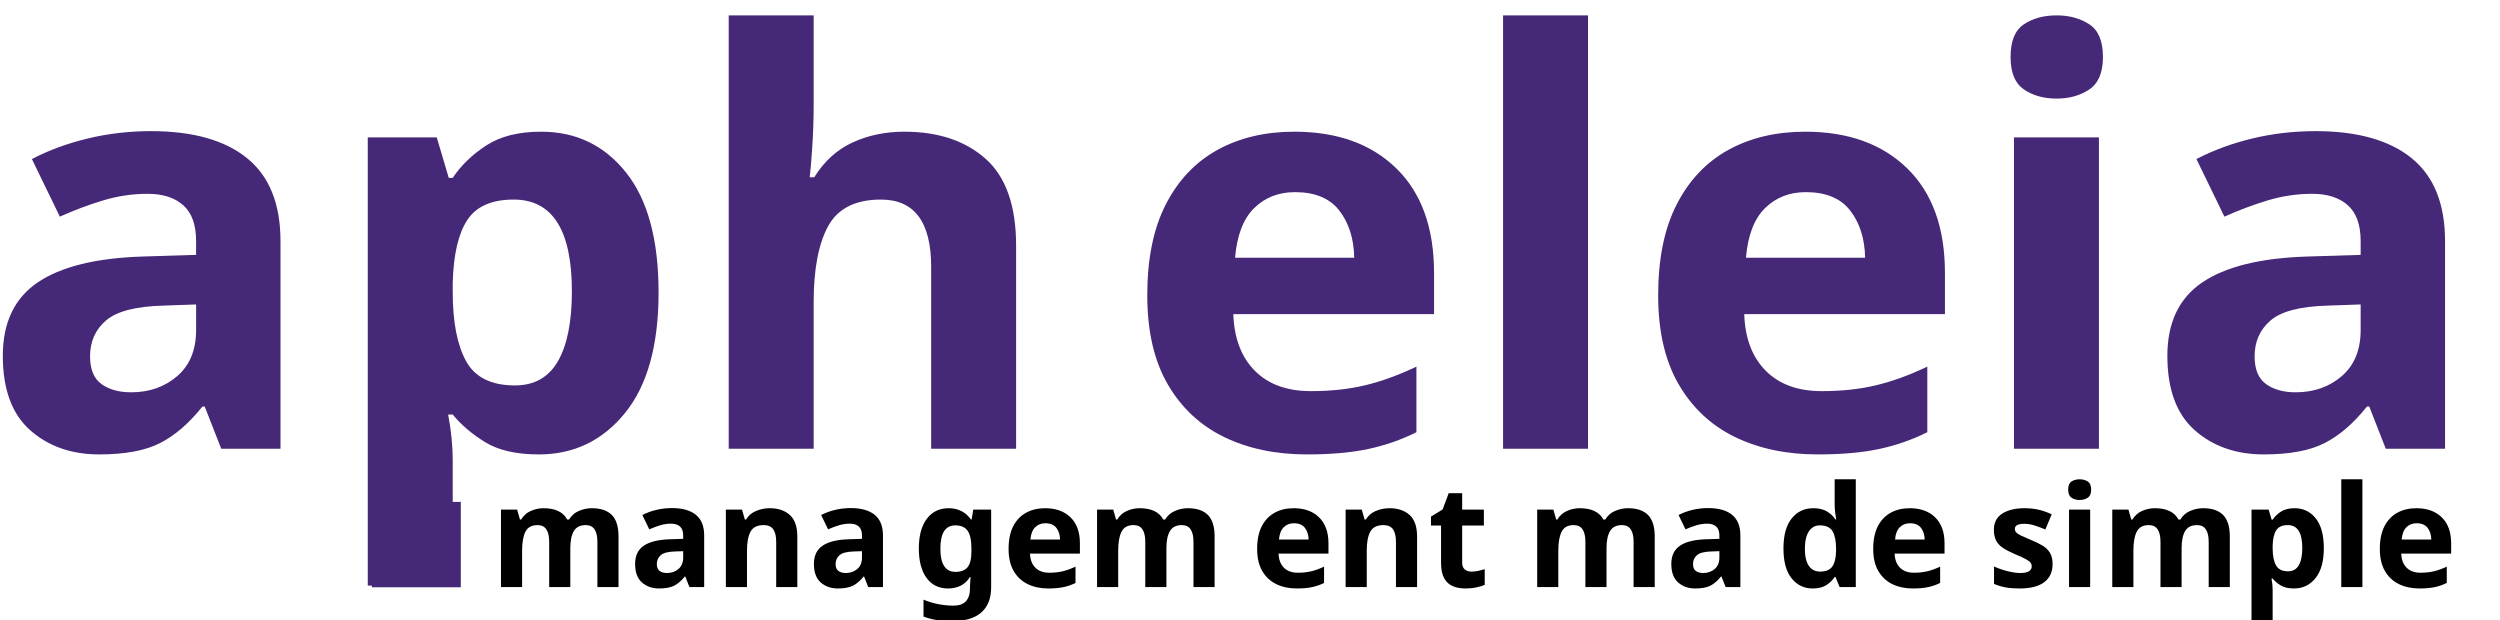
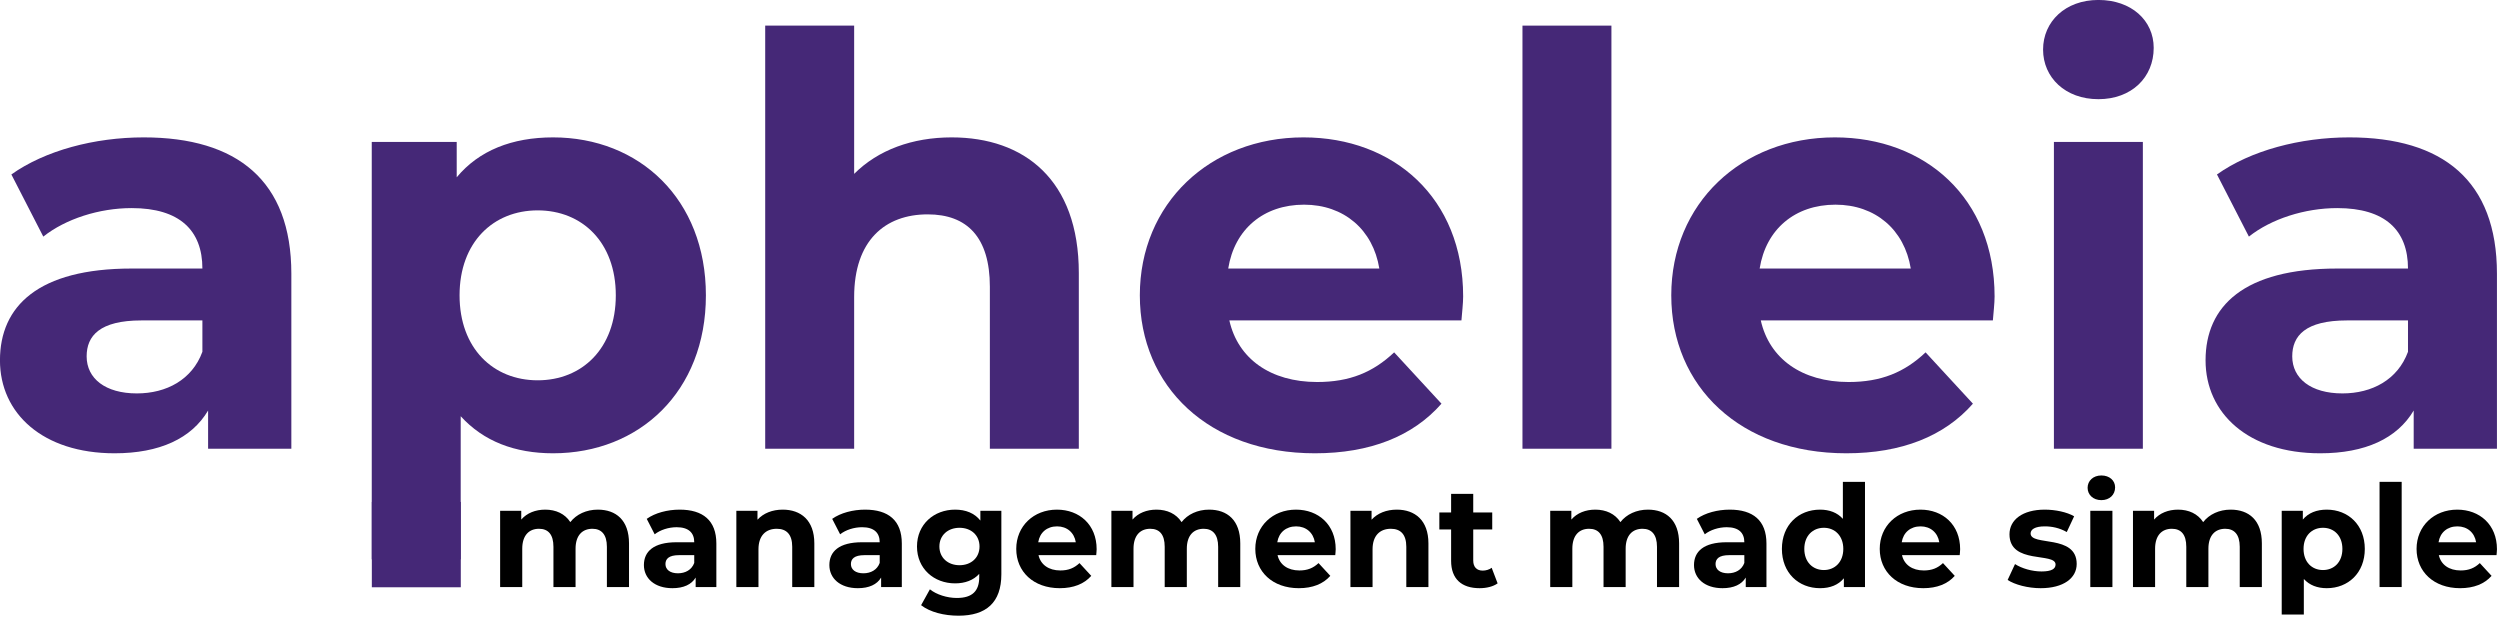
<svg xmlns="http://www.w3.org/2000/svg" width="100%" height="100%" viewBox="0 0 662 164" version="1.1" xml:space="preserve" style="fill-rule:evenodd;clip-rule:evenodd;stroke-linejoin:round;stroke-miterlimit:2;">
  <g transform="matrix(0.60416,0,0,0.60416,-358.037,-397.463)">
    <g>
      <g transform="matrix(1.56569,0,0,1.56569,-378.105,181.153)">
-         <text x="614.082px" y="430.097px" style="font-family:'Montserrat-Bold', 'Montserrat';font-weight:700;font-size:159.626px;fill:rgb(69,40,119);">aph<tspan x="933.971px " y="430.097px ">e</tspan>leia</text>
+         <g transform="matrix(159.626,0,0,159.626,614.082,430.097)">
+           <path d="M0.289,-0.546C0.203,-0.546 0.116,-0.523 0.057,-0.481L0.113,-0.372C0.152,-0.403 0.211,-0.422 0.268,-0.422C0.352,-0.422 0.392,-0.383 0.392,-0.316L0.268,-0.316C0.104,-0.316 0.037,-0.25 0.037,-0.155C0.037,-0.062 0.112,0.008 0.238,0.008C0.317,0.008 0.373,-0.018 0.402,-0.067L0.402,-0L0.548,-0L0.548,-0.307C0.548,-0.47 0.453,-0.546 0.289,-0.546ZM0.277,-0.097C0.222,-0.097 0.189,-0.123 0.189,-0.162C0.189,-0.198 0.212,-0.225 0.285,-0.225L0.392,-0.225L0.392,-0.17C0.374,-0.121 0.329,-0.097 0.277,-0.097Z" style="fill:rgb(69,40,119);fill-rule:nonzero;" />
+         </g>
+         <g transform="matrix(159.626,0,0,159.626,712.571,430.097)">
+           <path d="M0.39,-0.546C0.318,-0.546 0.26,-0.523 0.221,-0.476L0.221,-0.538L0.072,-0.538L0.072,0.194L0.228,0.194L0.228,-0.057C0.268,-0.013 0.323,0.008 0.39,0.008C0.541,0.008 0.658,-0.1 0.658,-0.269C0.658,-0.438 0.541,-0.546 0.39,-0.546ZM0.363,-0.12C0.285,-0.12 0.226,-0.176 0.226,-0.269C0.226,-0.362 0.285,-0.418 0.363,-0.418C0.441,-0.418 0.5,-0.362 0.5,-0.269C0.5,-0.176 0.441,-0.12 0.363,-0.12Z" style="fill:rgb(69,40,119);fill-rule:nonzero;" />
+         </g>
+         <g transform="matrix(159.626,0,0,159.626,822.712,430.097)">
+           <path d="M0.399,-0.546C0.33,-0.546 0.27,-0.524 0.228,-0.482L0.228,-0.742L0.072,-0.742L0.072,-0L0.228,-0L0.228,-0.266C0.228,-0.365 0.282,-0.411 0.357,-0.411C0.426,-0.411 0.466,-0.371 0.466,-0.284L0.466,-0L0.622,-0L0.622,-0.308C0.622,-0.472 0.526,-0.546 0.399,-0.546Z" style="fill:rgb(69,40,119);fill-rule:nonzero;" />
+         </g>
+         <g transform="matrix(159.626,0,0,159.626,933.971,430.097)">
+           <path d="M0.599,-0.267C0.599,-0.44 0.477,-0.546 0.319,-0.546C0.155,-0.546 0.032,-0.43 0.032,-0.269C0.032,-0.109 0.153,0.008 0.339,0.008C0.436,0.008 0.511,-0.022 0.561,-0.079L0.478,-0.169C0.441,-0.134 0.4,-0.117 0.343,-0.117C0.261,-0.117 0.204,-0.158 0.189,-0.225L0.596,-0.225C0.597,-0.238 0.599,-0.255 0.599,-0.267ZM0.32,-0.428C0.39,-0.428 0.441,-0.384 0.452,-0.316L0.187,-0.316C0.198,-0.385 0.249,-0.428 0.32,-0.428Z" style="fill:rgb(69,40,119);fill-rule:nonzero;" />
+         </g>
+         <g transform="matrix(159.626,0,0,159.626,1034.7,430.097)">
+           <rect x="0.072" y="-0.742" width="0.156" height="0.742" style="fill:rgb(69,40,119);fill-rule:nonzero;" />
+         </g>
+         <g transform="matrix(159.626,0,0,159.626,1082.74,430.097)">
+           <path d="M0.599,-0.267C0.599,-0.44 0.477,-0.546 0.319,-0.546C0.155,-0.546 0.032,-0.43 0.032,-0.269C0.032,-0.109 0.153,0.008 0.339,0.008C0.436,0.008 0.511,-0.022 0.561,-0.079L0.478,-0.169C0.441,-0.134 0.4,-0.117 0.343,-0.117C0.261,-0.117 0.204,-0.158 0.189,-0.225L0.596,-0.225C0.597,-0.238 0.599,-0.255 0.599,-0.267ZM0.32,-0.428C0.39,-0.428 0.441,-0.384 0.452,-0.316L0.187,-0.316C0.198,-0.385 0.249,-0.428 0.32,-0.428Z" style="fill:rgb(69,40,119);fill-rule:nonzero;" />
+         </g>
+         <g transform="matrix(159.626,0,0,159.626,1183.47,430.097)">
+           <path d="M0.15,-0.613C0.208,-0.613 0.247,-0.651 0.247,-0.703C0.247,-0.751 0.208,-0.787 0.15,-0.787C0.092,-0.787 0.053,-0.749 0.053,-0.7C0.053,-0.651 0.092,-0.613 0.15,-0.613ZM0.072,-0L0.228,-0L0.228,-0.538L0.072,-0.538L0.072,-0Z" style="fill:rgb(69,40,119);fill-rule:nonzero;" />
+         </g>
+         <g transform="matrix(159.626,0,0,159.626,1231.51,430.097)">
+           <path d="M0.289,-0.546C0.203,-0.546 0.116,-0.523 0.057,-0.481L0.113,-0.372C0.152,-0.403 0.211,-0.422 0.268,-0.422C0.352,-0.422 0.392,-0.383 0.392,-0.316L0.268,-0.316C0.104,-0.316 0.037,-0.25 0.037,-0.155C0.037,-0.062 0.112,0.008 0.238,0.008C0.317,0.008 0.373,-0.018 0.402,-0.067L0.402,-0L0.548,-0L0.548,-0.307C0.548,-0.47 0.453,-0.546 0.289,-0.546ZM0.277,-0.097C0.222,-0.097 0.189,-0.123 0.189,-0.162C0.189,-0.198 0.212,-0.225 0.285,-0.225L0.392,-0.225L0.392,-0.17C0.374,-0.121 0.329,-0.097 0.277,-0.097Z" style="fill:rgb(69,40,119);fill-rule:nonzero;" />
+         </g>
      </g>
      <g transform="matrix(1.92943,0,0,2.60862,-75.6852,-1524.72)">
        <rect x="430.84" y="921.016" width="20.21" height="14.343" style="fill:rgb(69,40,119);" />
      </g>
    </g>
    <g transform="matrix(0.474463,0,0,0.474463,496.809,453.363)">
-       <text x="654.507px" y="973.344px" style="font-family:'Montserrat-Bold', 'Montserrat';font-weight:700;font-size:130.981px;">mana<tspan x="1044.83px " y="973.344px ">g</tspan>em<tspan x="1357.35px " y="973.344px ">e</tspan>nt ma<tspan x="1843.55px " y="973.344px ">d</tspan>e simple</text>
+       <g transform="matrix(130.981,0,0,130.981,654.507,973.344)">
+         <path d="M0.761,-0.546C0.68,-0.546 0.61,-0.513 0.567,-0.458C0.529,-0.517 0.465,-0.546 0.39,-0.546C0.321,-0.546 0.261,-0.522 0.221,-0.476L0.221,-0.538L0.072,-0.538L0.072,-0L0.228,-0L0.228,-0.27C0.228,-0.366 0.277,-0.411 0.346,-0.411C0.411,-0.411 0.448,-0.371 0.448,-0.284L0.448,-0L0.604,-0L0.604,-0.27C0.604,-0.366 0.653,-0.411 0.723,-0.411C0.786,-0.411 0.825,-0.371 0.825,-0.284L0.825,-0L0.981,-0L0.981,-0.308C0.981,-0.472 0.889,-0.546 0.761,-0.546Z" style="fill-rule:nonzero;" />
+       </g>
+       <g transform="matrix(130.981,0,0,130.981,791.906,973.344)">
+         <path d="M0.289,-0.546C0.203,-0.546 0.116,-0.523 0.057,-0.481L0.113,-0.372C0.152,-0.403 0.211,-0.422 0.268,-0.422C0.352,-0.422 0.392,-0.383 0.392,-0.316L0.268,-0.316C0.104,-0.316 0.037,-0.25 0.037,-0.155C0.037,-0.062 0.112,0.008 0.238,0.008C0.317,0.008 0.373,-0.018 0.402,-0.067L0.402,-0L0.548,-0L0.548,-0.307C0.548,-0.47 0.453,-0.546 0.289,-0.546ZM0.277,-0.097C0.222,-0.097 0.189,-0.123 0.189,-0.162C0.189,-0.198 0.212,-0.225 0.285,-0.225L0.392,-0.225L0.392,-0.17C0.374,-0.121 0.329,-0.097 0.277,-0.097Z" style="fill-rule:nonzero;" />
+       </g>
+       <g transform="matrix(130.981,0,0,130.981,872.721,973.344)">
+         <path d="M0.399,-0.546C0.326,-0.546 0.263,-0.521 0.221,-0.475L0.221,-0.538L0.072,-0.538L0.072,-0L0.228,-0L0.228,-0.266C0.228,-0.365 0.282,-0.411 0.357,-0.411C0.426,-0.411 0.466,-0.371 0.466,-0.284L0.466,-0L0.622,-0L0.622,-0.308C0.622,-0.472 0.526,-0.546 0.399,-0.546Z" style="fill-rule:nonzero;" />
+       </g>
+       <g transform="matrix(130.981,0,0,130.981,963.229,973.344)">
+         <path d="M0.289,-0.546C0.203,-0.546 0.116,-0.523 0.057,-0.481L0.113,-0.372C0.152,-0.403 0.211,-0.422 0.268,-0.422C0.352,-0.422 0.392,-0.383 0.392,-0.316L0.268,-0.316C0.104,-0.316 0.037,-0.25 0.037,-0.155C0.037,-0.062 0.112,0.008 0.238,0.008C0.317,0.008 0.373,-0.018 0.402,-0.067L0.402,-0L0.548,-0L0.548,-0.307C0.548,-0.47 0.453,-0.546 0.289,-0.546ZM0.277,-0.097C0.222,-0.097 0.189,-0.123 0.189,-0.162C0.189,-0.198 0.212,-0.225 0.285,-0.225L0.392,-0.225L0.392,-0.17C0.374,-0.121 0.329,-0.097 0.277,-0.097Z" style="fill-rule:nonzero;" />
+       </g>
+       <g transform="matrix(130.981,0,0,130.981,1044.83,973.344)">
+         <path d="M0.479,-0.538L0.479,-0.469C0.438,-0.521 0.376,-0.546 0.301,-0.546C0.152,-0.546 0.032,-0.443 0.032,-0.286C0.032,-0.129 0.152,-0.026 0.301,-0.026C0.371,-0.026 0.43,-0.048 0.471,-0.093L0.471,-0.07C0.471,0.027 0.423,0.077 0.313,0.077C0.244,0.077 0.169,0.053 0.123,0.016L0.061,0.128C0.124,0.177 0.223,0.202 0.325,0.202C0.519,0.202 0.627,0.11 0.627,-0.09L0.627,-0.538L0.479,-0.538ZM0.332,-0.154C0.25,-0.154 0.19,-0.207 0.19,-0.286C0.19,-0.365 0.25,-0.418 0.332,-0.418C0.414,-0.418 0.473,-0.365 0.473,-0.286C0.473,-0.207 0.414,-0.154 0.332,-0.154Z" style="fill-rule:nonzero;" />
+       </g>
+       <g transform="matrix(130.981,0,0,130.981,1136.52,973.344)">
+         <path d="M0.599,-0.267C0.599,-0.44 0.477,-0.546 0.319,-0.546C0.155,-0.546 0.032,-0.43 0.032,-0.269C0.032,-0.109 0.153,0.008 0.339,0.008C0.436,0.008 0.511,-0.022 0.561,-0.079L0.478,-0.169C0.441,-0.134 0.4,-0.117 0.343,-0.117C0.261,-0.117 0.204,-0.158 0.189,-0.225L0.596,-0.225C0.597,-0.238 0.599,-0.255 0.599,-0.267ZM0.32,-0.428C0.39,-0.428 0.441,-0.384 0.452,-0.316L0.187,-0.316C0.198,-0.385 0.249,-0.428 0.32,-0.428Z" style="fill-rule:nonzero;" />
+       </g>
+       <g transform="matrix(130.981,0,0,130.981,1219.17,973.344)">
+         <path d="M0.761,-0.546C0.68,-0.546 0.61,-0.513 0.567,-0.458C0.529,-0.517 0.465,-0.546 0.39,-0.546C0.321,-0.546 0.261,-0.522 0.221,-0.476L0.221,-0.538L0.072,-0.538L0.072,-0L0.228,-0L0.228,-0.27C0.228,-0.366 0.277,-0.411 0.346,-0.411C0.411,-0.411 0.448,-0.371 0.448,-0.284L0.448,-0L0.604,-0L0.604,-0.27C0.604,-0.366 0.653,-0.411 0.723,-0.411C0.786,-0.411 0.825,-0.371 0.825,-0.284L0.825,-0L0.981,-0L0.981,-0.308C0.981,-0.472 0.889,-0.546 0.761,-0.546Z" style="fill-rule:nonzero;" />
+       </g>
+       <g transform="matrix(130.981,0,0,130.981,1357.35,973.344)">
+         <path d="M0.599,-0.267C0.599,-0.44 0.477,-0.546 0.319,-0.546C0.155,-0.546 0.032,-0.43 0.032,-0.269C0.032,-0.109 0.153,0.008 0.339,0.008C0.436,0.008 0.511,-0.022 0.561,-0.079L0.478,-0.169C0.441,-0.134 0.4,-0.117 0.343,-0.117C0.261,-0.117 0.204,-0.158 0.189,-0.225L0.596,-0.225C0.597,-0.238 0.599,-0.255 0.599,-0.267ZM0.32,-0.428C0.39,-0.428 0.441,-0.384 0.452,-0.316L0.187,-0.316C0.198,-0.385 0.249,-0.428 0.32,-0.428Z" style="fill-rule:nonzero;" />
+       </g>
+       <g transform="matrix(130.981,0,0,130.981,1440,973.344)">
+         <path d="M0.399,-0.546C0.326,-0.546 0.263,-0.521 0.221,-0.475L0.221,-0.538L0.072,-0.538L0.072,-0L0.228,-0L0.228,-0.266C0.228,-0.365 0.282,-0.411 0.357,-0.411C0.426,-0.411 0.466,-0.371 0.466,-0.284L0.466,-0L0.622,-0L0.622,-0.308C0.622,-0.472 0.526,-0.546 0.399,-0.546Z" style="fill-rule:nonzero;" />
+       </g>
+       <g transform="matrix(130.981,0,0,130.981,1530.51,973.344)">
+         <path d="M0.377,-0.136C0.36,-0.123 0.337,-0.116 0.314,-0.116C0.272,-0.116 0.247,-0.141 0.247,-0.187L0.247,-0.406L0.381,-0.406L0.381,-0.526L0.247,-0.526L0.247,-0.657L0.091,-0.657L0.091,-0.526L0.008,-0.526L0.008,-0.406L0.091,-0.406L0.091,-0.185C0.091,-0.057 0.165,0.008 0.292,0.008C0.34,0.008 0.387,-0.003 0.419,-0.026L0.377,-0.136Z" style="fill-rule:nonzero;" />
+       </g>
+       <g transform="matrix(130.981,0,0,130.981,1624.55,973.344)">
+         <path d="M0.761,-0.546C0.68,-0.546 0.61,-0.513 0.567,-0.458C0.529,-0.517 0.465,-0.546 0.39,-0.546C0.321,-0.546 0.261,-0.522 0.221,-0.476L0.221,-0.538L0.072,-0.538L0.072,-0L0.228,-0L0.228,-0.27C0.228,-0.366 0.277,-0.411 0.346,-0.411C0.411,-0.411 0.448,-0.371 0.448,-0.284L0.448,-0L0.604,-0L0.604,-0.27C0.604,-0.366 0.653,-0.411 0.723,-0.411C0.786,-0.411 0.825,-0.371 0.825,-0.284L0.825,-0L0.981,-0L0.981,-0.308C0.981,-0.472 0.889,-0.546 0.761,-0.546Z" style="fill-rule:nonzero;" />
+       </g>
+       <g transform="matrix(130.981,0,0,130.981,1761.95,973.344)">
+         <path d="M0.289,-0.546C0.203,-0.546 0.116,-0.523 0.057,-0.481L0.113,-0.372C0.152,-0.403 0.211,-0.422 0.268,-0.422C0.352,-0.422 0.392,-0.383 0.392,-0.316L0.268,-0.316C0.104,-0.316 0.037,-0.25 0.037,-0.155C0.037,-0.062 0.112,0.008 0.238,0.008C0.317,0.008 0.373,-0.018 0.402,-0.067L0.402,-0L0.548,-0L0.548,-0.307C0.548,-0.47 0.453,-0.546 0.289,-0.546ZM0.277,-0.097C0.222,-0.097 0.189,-0.123 0.189,-0.162C0.189,-0.198 0.212,-0.225 0.285,-0.225L0.392,-0.225L0.392,-0.17C0.374,-0.121 0.329,-0.097 0.277,-0.097Z" style="fill-rule:nonzero;" />
+       </g>
+       <g transform="matrix(130.981,0,0,130.981,1843.55,973.344)">
+         <path d="M0.464,-0.742L0.464,-0.481C0.425,-0.525 0.369,-0.546 0.303,-0.546C0.151,-0.546 0.034,-0.438 0.034,-0.269C0.034,-0.1 0.151,0.008 0.303,0.008C0.375,0.008 0.432,-0.015 0.471,-0.062L0.471,-0L0.62,-0L0.62,-0.742L0.464,-0.742ZM0.33,-0.12C0.252,-0.12 0.192,-0.176 0.192,-0.269C0.192,-0.362 0.252,-0.418 0.33,-0.418C0.407,-0.418 0.467,-0.362 0.467,-0.269C0.467,-0.176 0.407,-0.12 0.33,-0.12Z" style="fill-rule:nonzero;" />
+       </g>
+       <g transform="matrix(130.981,0,0,130.981,1934.19,973.344)">
+         <path d="M0.599,-0.267C0.599,-0.44 0.477,-0.546 0.319,-0.546C0.155,-0.546 0.032,-0.43 0.032,-0.269C0.032,-0.109 0.153,0.008 0.339,0.008C0.436,0.008 0.511,-0.022 0.561,-0.079L0.478,-0.169C0.441,-0.134 0.4,-0.117 0.343,-0.117C0.261,-0.117 0.204,-0.158 0.189,-0.225L0.596,-0.225C0.597,-0.238 0.599,-0.255 0.599,-0.267ZM0.32,-0.428C0.39,-0.428 0.441,-0.384 0.452,-0.316L0.187,-0.316C0.198,-0.385 0.249,-0.428 0.32,-0.428Z" style="fill-rule:nonzero;" />
+       </g>
+       <g transform="matrix(130.981,0,0,130.981,2053.91,973.344)">
+         <path d="M0.253,0.008C0.414,0.008 0.507,-0.063 0.507,-0.163C0.507,-0.375 0.182,-0.286 0.182,-0.378C0.182,-0.406 0.212,-0.428 0.282,-0.428C0.331,-0.428 0.384,-0.418 0.437,-0.388L0.489,-0.499C0.438,-0.529 0.356,-0.546 0.282,-0.546C0.125,-0.546 0.033,-0.474 0.033,-0.372C0.033,-0.157 0.358,-0.247 0.358,-0.159C0.358,-0.129 0.331,-0.11 0.259,-0.11C0.193,-0.11 0.12,-0.131 0.072,-0.162L0.02,-0.05C0.07,-0.017 0.162,0.008 0.253,0.008Z" style="fill-rule:nonzero;" />
+       </g>
+       <g transform="matrix(130.981,0,0,130.981,2123.46,973.344)">
+         <path d="M0.15,-0.613C0.208,-0.613 0.247,-0.651 0.247,-0.703C0.247,-0.751 0.208,-0.787 0.15,-0.787C0.092,-0.787 0.053,-0.749 0.053,-0.7C0.053,-0.651 0.092,-0.613 0.15,-0.613ZM0.072,-0L0.228,-0L0.228,-0.538L0.072,-0.538L0.072,-0Z" style="fill-rule:nonzero;" />
+       </g>
+       <g transform="matrix(130.981,0,0,130.981,2162.88,973.344)">
+         <path d="M0.761,-0.546C0.68,-0.546 0.61,-0.513 0.567,-0.458C0.529,-0.517 0.465,-0.546 0.39,-0.546C0.321,-0.546 0.261,-0.522 0.221,-0.476L0.221,-0.538L0.072,-0.538L0.072,-0L0.228,-0L0.228,-0.27C0.228,-0.366 0.277,-0.411 0.346,-0.411C0.411,-0.411 0.448,-0.371 0.448,-0.284L0.448,-0L0.604,-0L0.604,-0.27C0.604,-0.366 0.653,-0.411 0.723,-0.411C0.786,-0.411 0.825,-0.371 0.825,-0.284L0.825,-0L0.981,-0L0.981,-0.308C0.981,-0.472 0.889,-0.546 0.761,-0.546Z" style="fill-rule:nonzero;" />
+       </g>
+       <g transform="matrix(130.981,0,0,130.981,2300.28,973.344)">
+         <path d="M0.39,-0.546C0.318,-0.546 0.26,-0.523 0.221,-0.476L0.221,-0.538L0.072,-0.538L0.072,0.194L0.228,0.194L0.228,-0.057C0.268,-0.013 0.323,0.008 0.39,0.008C0.541,0.008 0.658,-0.1 0.658,-0.269C0.658,-0.438 0.541,-0.546 0.39,-0.546ZM0.363,-0.12C0.285,-0.12 0.226,-0.176 0.226,-0.269C0.226,-0.362 0.285,-0.418 0.363,-0.418C0.441,-0.418 0.5,-0.362 0.5,-0.269C0.5,-0.176 0.441,-0.12 0.363,-0.12Z" style="fill-rule:nonzero;" />
+       </g>
+       <g transform="matrix(130.981,0,0,130.981,2390.66,973.344)">
+         <rect x="0.072" y="-0.742" width="0.156" height="0.742" style="fill-rule:nonzero;" />
+       </g>
+       <g transform="matrix(130.981,0,0,130.981,2430.09,973.344)">
+         <path d="M0.599,-0.267C0.599,-0.44 0.477,-0.546 0.319,-0.546C0.155,-0.546 0.032,-0.43 0.032,-0.269C0.032,-0.109 0.153,0.008 0.339,0.008C0.436,0.008 0.511,-0.022 0.561,-0.079L0.478,-0.169C0.441,-0.134 0.4,-0.117 0.343,-0.117C0.261,-0.117 0.204,-0.158 0.189,-0.225L0.596,-0.225C0.597,-0.238 0.599,-0.255 0.599,-0.267ZM0.32,-0.428C0.39,-0.428 0.441,-0.384 0.452,-0.316L0.187,-0.316C0.198,-0.385 0.249,-0.428 0.32,-0.428Z" style="fill-rule:nonzero;" />
+       </g>
    </g>
  </g>
</svg>
